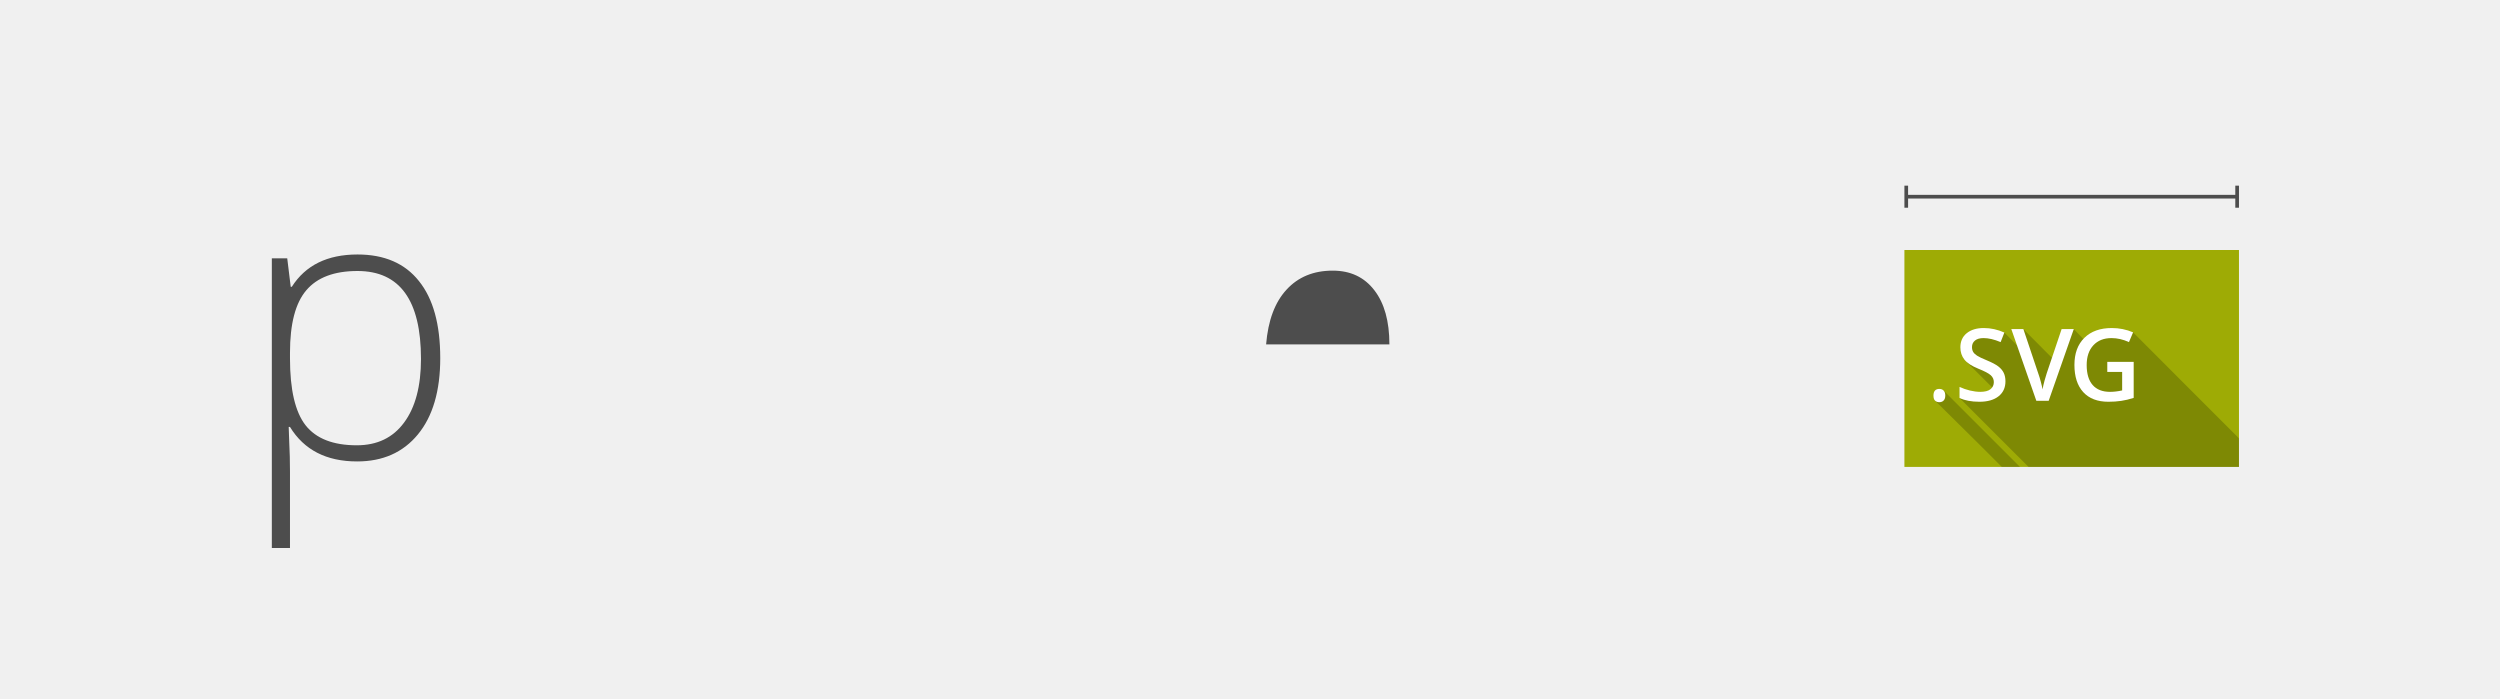
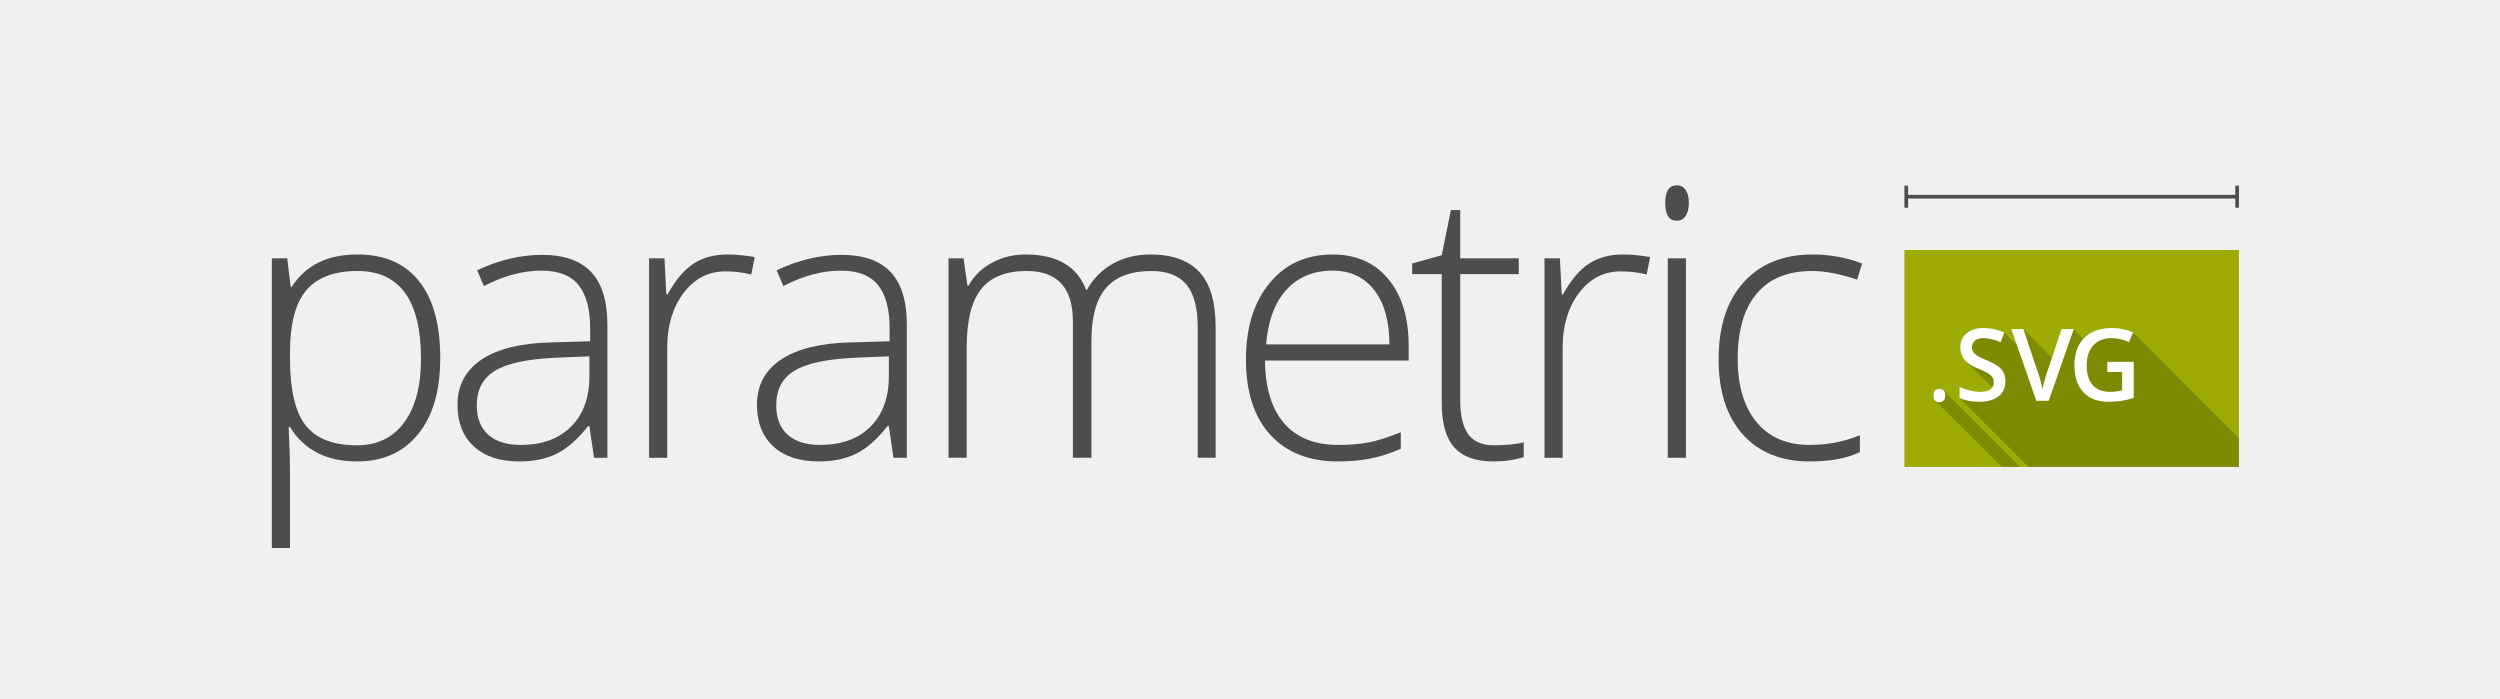
<svg xmlns="http://www.w3.org/2000/svg" xmlns:ns1="https://parametric-svg.github.io/v0.2" version="1.1" width="680" height="190">
  <defs>
    <clipPath id="svg-shadow-clip">
      <rect height="59" x="518" y="68" ns1:width="91 + xStretch" width="91" />
    </clipPath>
  </defs>
-   <path id="parametric" fill="#4d4d4d" d="m 97.14,125.511 c -8.35,-10e-6 -14.439,-3.127 -18.265,-9.382 l -0.349,0 0.15,4.192 c 0.133,2.462 0.2,5.157 0.2,8.084 l 0,20.66 -4.94,0 0,-78.797 4.192,0 0.948,7.735 0.299,0 c 3.726,-5.855 9.681,-8.783 17.865,-8.783 7.319,6e-5 12.892,2.412 16.718,7.236 3.859,4.791 5.789,11.777 5.789,20.959 -6e-5,8.916 -2.029,15.836 -6.088,20.76 -4.026,4.891 -9.532,7.336 -16.518,7.336 m -0.1,-4.391 c 5.556,0 9.847,-2.063 12.875,-6.188 3.061,-4.125 4.591,-9.897 4.591,-17.316 -5e-5,-15.936 -5.756,-23.904 -17.266,-23.904 -6.321,5e-5 -10.962,1.747 -13.923,5.24 -2.961,3.46 -4.441,9.116 -4.441,16.967 l 0,1.597 c -1.4e-5,8.484 1.414,14.538 4.242,18.165 2.861,3.626 7.502,5.439 13.923,5.439 m 161.569,124.513 -1.248,-8.583 -0.399,0 c -2.728,3.493 -5.539,5.972 -8.434,7.436 -2.861,1.431 -6.255,2.146 -10.18,2.146 -5.323,-10e-6 -9.465,-1.364 -12.426,-4.092 -2.961,-2.728 -4.441,-6.504 -4.441,-11.328 -1e-5,-5.29 2.196,-9.398 6.587,-12.326 4.425,-2.928 10.812,-4.475 19.163,-4.641 l 10.33,-0.299 0,-3.593 c -4e-5,-5.157 -1.048,-9.049 -3.144,-11.677 -2.096,-2.628 -5.473,-3.942 -10.13,-3.942 -5.024,5e-5 -10.23,1.397 -15.62,4.192 l -1.846,-4.292 c 5.955,-2.795 11.844,-4.192 17.666,-4.192 5.955,5e-5 10.396,1.547 13.324,4.641 2.961,3.094 4.441,7.918 4.441,14.472 l 0,36.08 -3.643,0 m -19.961,-3.493 c 5.789,1e-5 10.347,-1.647 13.673,-4.94 3.36,-3.327 5.04,-7.935 5.04,-13.823 l 0,-5.34 -9.482,0.399 c -7.619,0.366 -13.058,1.564 -16.318,3.593 -3.227,1.996 -4.841,5.123 -4.841,9.382 -1e-5,3.393 1.031,6.038 3.094,7.935 2.096,1.863 5.04,2.795 8.833,2.795 m 197.904,69.22 c 2.296,6e-5 4.757,0.233 7.386,0.699 l -0.948,4.741 c -2.262,-0.566 -4.608,-0.848 -7.036,-0.848 -4.624,5e-5 -8.417,1.963 -11.378,5.889 -2.961,3.926 -4.441,8.883 -4.441,14.871 l 0,29.942 -4.94,0 0,-54.245 4.192,0 0.499,9.781 0.349,0 c 2.229,-3.992 4.608,-6.787 7.136,-8.384 2.528,-1.63 5.589,-2.445 9.182,-2.445 m 243.021,124.513 -1.248,-8.583 -0.399,0 c -2.728,3.493 -5.539,5.972 -8.434,7.436 -2.861,1.431 -6.255,2.146 -10.18,2.146 -5.323,-10e-6 -9.465,-1.364 -12.426,-4.092 -2.961,-2.728 -4.441,-6.504 -4.441,-11.328 -1e-5,-5.29 2.196,-9.398 6.587,-12.326 4.425,-2.928 10.812,-4.475 19.163,-4.641 l 10.33,-0.299 0,-3.593 c -4e-5,-5.157 -1.048,-9.049 -3.144,-11.677 -2.096,-2.628 -5.473,-3.942 -10.13,-3.942 -5.024,5e-5 -10.23,1.397 -15.62,4.192 l -1.846,-4.292 c 5.955,-2.795 11.844,-4.192 17.666,-4.192 5.955,5e-5 10.396,1.547 13.324,4.641 2.961,3.094 4.441,7.918 4.441,14.472 l 0,36.08 -3.643,0 m -19.961,-3.493 c 5.789,1e-5 10.347,-1.647 13.673,-4.94 3.36,-3.327 5.04,-7.935 5.04,-13.823 l 0,-5.34 -9.482,0.399 c -7.619,0.366 -13.058,1.564 -16.318,3.593 -3.227,1.996 -4.841,5.123 -4.841,9.382 -1e-5,3.393 1.031,6.038 3.094,7.935 2.096,1.863 5.04,2.795 8.833,2.795 m 325.765,124.513 0,-35.581 c -8e-5,-5.29 -1.031,-9.149 -3.094,-11.578 -2.063,-2.429 -5.223,-3.643 -9.482,-3.643 -5.556,5e-5 -9.665,1.53 -12.326,4.591 -2.662,3.061 -3.992,7.868 -3.992,14.422 l 0,31.788 -5.04,0 0,-37.078 c -4e-5,-9.149 -4.192,-13.723 -12.576,-13.723 -5.689,5e-5 -9.831,1.663 -12.426,4.99 -2.595,3.294 -3.892,8.583 -3.892,15.869 l 0,29.942 -4.94,0 0,-54.245 4.092,0 1.048,7.436 0.299,0 c 1.497,-2.695 3.626,-4.774 6.388,-6.238 2.761,-1.497 5.805,-2.246 9.132,-2.246 8.55,6e-5 14.039,3.21 16.468,9.631 l 0.2,0 c 1.763,-3.094 4.125,-5.473 7.086,-7.136 2.994,-1.663 6.388,-2.495 10.18,-2.495 5.922,6e-5 10.363,1.58 13.324,4.741 2.961,3.161 4.441,8.184 4.441,15.071 l 0,35.481 -4.891,0 m 363.946,125.511 c -7.885,-10e-6 -14.039,-2.429 -18.464,-7.286 -4.391,-4.857 -6.587,-11.661 -6.587,-20.41 -10e-6,-8.65 2.129,-15.57 6.388,-20.76 4.258,-5.223 9.997,-7.835 17.217,-7.835 6.388,6e-5 11.428,2.229 15.121,6.687 3.693,4.458 5.539,10.513 5.539,18.165 l 0,3.992 -39.074,0 c 0.067,7.452 1.796,13.141 5.19,17.067 3.427,3.926 8.317,5.889 14.672,5.889 3.094,1e-5 5.805,-0.216 8.134,-0.649 2.362,-0.432 5.34,-1.364 8.933,-2.795 l 0,4.491 c -3.061,1.331 -5.889,2.229 -8.484,2.695 -2.595,0.499 -5.456,0.749 -8.583,0.749 M 362.498,73.612 c -5.223,5e-5 -9.415,1.73 -12.576,5.19 -3.161,3.427 -5.007,8.384 -5.539,14.871 l 33.535,0 c -4e-5,-6.288 -1.364,-11.195 -4.092,-14.721 -2.728,-3.56 -6.504,-5.34 -11.328,-5.34 m 406.268,121.12 c 3.127,0 5.855,-0.266 8.184,-0.798 l 0,3.992 c -2.395,0.798 -5.157,1.198 -8.284,1.198 -4.791,-10e-6 -8.334,-1.281 -10.629,-3.843 -2.262,-2.562 -3.393,-6.587 -3.393,-12.077 l 0,-35.032 -8.034,0 0,-2.894 8.034,-2.246 2.495,-12.276 2.545,0 0,13.125 15.919,0 0,4.292 -15.919,0 0,34.333 c -2e-5,4.159 0.732,7.236 2.196,9.232 1.464,1.996 3.759,2.994 6.887,2.994 m 441.455,69.22 c 2.296,6e-5 4.757,0.233 7.386,0.699 l -0.948,4.741 c -2.262,-0.566 -4.608,-0.848 -7.036,-0.848 -4.624,5e-5 -8.417,1.963 -11.378,5.889 -2.961,3.926 -4.441,8.883 -4.441,14.871 l 0,29.942 -4.94,0 0,-54.245 4.192,0 0.499,9.781 0.349,0 c 2.229,-3.992 4.608,-6.787 7.136,-8.384 2.528,-1.63 5.589,-2.445 9.182,-2.445 m 458.576,124.513 -4.94,0 0,-54.245 4.94,0 0,54.245 m -5.639,-69.315 c -1e-5,-3.194 1.048,-4.791 3.144,-4.791 1.031,7e-5 1.83,0.416 2.395,1.248 0.599,0.832 0.898,2.013 0.898,3.543 -2e-5,1.497 -0.299,2.678 -0.898,3.543 -0.566,0.865 -1.364,1.298 -2.395,1.297 -2.096,6e-5 -3.144,-1.613 -3.144,-4.841 m 492.266,125.511 c -7.752,-10e-6 -13.823,-2.445 -18.215,-7.336 -4.391,-4.891 -6.587,-11.711 -6.587,-20.46 -1e-5,-8.983 2.279,-15.969 6.837,-20.959 4.558,-5.024 10.796,-7.535 18.714,-7.535 4.691,6e-5 9.182,0.815 13.474,2.445 l -1.347,4.391 c -4.691,-1.564 -8.766,-2.345 -12.226,-2.345 -6.654,5e-5 -11.694,2.063 -15.121,6.188 -3.427,4.092 -5.14,9.997 -5.14,17.716 -10e-6,7.319 1.713,13.058 5.14,17.217 3.427,4.125 8.217,6.188 14.372,6.188 4.924,1e-5 9.498,-0.882 13.723,-2.645 l 0,4.591 c -3.46,1.697 -8.001,2.545 -13.624,2.545" />
+   <g id="parametric" fill="#4d4d4d">
+     <path d="m 97.14,125.511 c -8.35,-10e-6 -14.439,-3.127 -18.265,-9.382 l -0.349,0 0.15,4.192 c 0.133,2.462 0.2,5.157 0.2,8.084 l 0,20.66 -4.94,0 0,-78.797 4.192,0 0.948,7.735 0.299,0 c 3.726,-5.855 9.681,-8.783 17.865,-8.783 7.319,6e-5 12.892,2.412 16.718,7.236 3.859,4.791 5.789,11.777 5.789,20.959 -6e-5,8.916 -2.029,15.836 -6.088,20.76 -4.026,4.891 -9.532,7.336 -16.518,7.336 m -0.1,-4.391 c 5.556,0 9.847,-2.063 12.875,-6.188 3.061,-4.125 4.591,-9.897 4.591,-17.316 -5e-5,-15.936 -5.756,-23.904 -17.266,-23.904 -6.321,5e-5 -10.962,1.747 -13.923,5.24 -2.961,3.46 -4.441,9.116 -4.441,16.967 l 0,1.597 c -1.4e-5,8.484 1.414,14.538 4.242,18.165 2.861,3.626 7.502,5.439 13.923,5.439" />
+     <path d="m 161.569,124.513 -1.248,-8.583 -0.399,0 c -2.728,3.493 -5.539,5.972 -8.434,7.436 -2.861,1.431 -6.255,2.146 -10.18,2.146 -5.323,-10e-6 -9.465,-1.364 -12.426,-4.092 -2.961,-2.728 -4.441,-6.504 -4.441,-11.328 -1e-5,-5.29 2.196,-9.398 6.587,-12.326 4.425,-2.928 10.812,-4.475 19.163,-4.641 l 10.33,-0.299 0,-3.593 c -4e-5,-5.157 -1.048,-9.049 -3.144,-11.677 -2.096,-2.628 -5.473,-3.942 -10.13,-3.942 -5.024,5e-5 -10.23,1.397 -15.62,4.192 l -1.846,-4.292 c 5.955,-2.795 11.844,-4.192 17.666,-4.192 5.955,5e-5 10.396,1.547 13.324,4.641 2.961,3.094 4.441,7.918 4.441,14.472 l 0,36.08 -3.643,0 m -19.961,-3.493 c 5.789,1e-5 10.347,-1.647 13.673,-4.94 3.36,-3.327 5.04,-7.935 5.04,-13.823 l 0,-5.34 -9.482,0.399 c -7.619,0.366 -13.058,1.564 -16.318,3.593 -3.227,1.996 -4.841,5.123 -4.841,9.382 -1e-5,3.393 1.031,6.038 3.094,7.935 2.096,1.863 5.04,2.795 8.833,2.795" />
+     <path d="m 197.904,69.22 c 2.296,6e-5 4.757,0.233 7.386,0.699 l -0.948,4.741 c -2.262,-0.566 -4.608,-0.848 -7.036,-0.848 -4.624,5e-5 -8.417,1.963 -11.378,5.889 -2.961,3.926 -4.441,8.883 -4.441,14.871 l 0,29.942 -4.94,0 0,-54.245 4.192,0 0.499,9.781 0.349,0 c 2.229,-3.992 4.608,-6.787 7.136,-8.384 2.528,-1.63 5.589,-2.445 9.182,-2.445" />
+     <path d="m 243.021,124.513 -1.248,-8.583 -0.399,0 c -2.728,3.493 -5.539,5.972 -8.434,7.436 -2.861,1.431 -6.255,2.146 -10.18,2.146 -5.323,-10e-6 -9.465,-1.364 -12.426,-4.092 -2.961,-2.728 -4.441,-6.504 -4.441,-11.328 -1e-5,-5.29 2.196,-9.398 6.587,-12.326 4.425,-2.928 10.812,-4.475 19.163,-4.641 l 10.33,-0.299 0,-3.593 c -4e-5,-5.157 -1.048,-9.049 -3.144,-11.677 -2.096,-2.628 -5.473,-3.942 -10.13,-3.942 -5.024,5e-5 -10.23,1.397 -15.62,4.192 l -1.846,-4.292 c 5.955,-2.795 11.844,-4.192 17.666,-4.192 5.955,5e-5 10.396,1.547 13.324,4.641 2.961,3.094 4.441,7.918 4.441,14.472 l 0,36.08 -3.643,0 m -19.961,-3.493 c 5.789,1e-5 10.347,-1.647 13.673,-4.94 3.36,-3.327 5.04,-7.935 5.04,-13.823 l 0,-5.34 -9.482,0.399 c -7.619,0.366 -13.058,1.564 -16.318,3.593 -3.227,1.996 -4.841,5.123 -4.841,9.382 -1e-5,3.393 1.031,6.038 3.094,7.935 2.096,1.863 5.04,2.795 8.833,2.795" />
+     <path d="m 325.765,124.513 0,-35.581 c -8e-5,-5.29 -1.031,-9.149 -3.094,-11.578 -2.063,-2.429 -5.223,-3.643 -9.482,-3.643 -5.556,5e-5 -9.665,1.53 -12.326,4.591 -2.662,3.061 -3.992,7.868 -3.992,14.422 l 0,31.788 -5.04,0 0,-37.078 c -4e-5,-9.149 -4.192,-13.723 -12.576,-13.723 -5.689,5e-5 -9.831,1.663 -12.426,4.99 -2.595,3.294 -3.892,8.583 -3.892,15.869 l 0,29.942 -4.94,0 0,-54.245 4.092,0 1.048,7.436 0.299,0 c 1.497,-2.695 3.626,-4.774 6.388,-6.238 2.761,-1.497 5.805,-2.246 9.132,-2.246 8.55,6e-5 14.039,3.21 16.468,9.631 l 0.2,0 c 1.763,-3.094 4.125,-5.473 7.086,-7.136 2.994,-1.663 6.388,-2.495 10.18,-2.495 5.922,6e-5 10.363,1.58 13.324,4.741 2.961,3.161 4.441,8.184 4.441,15.071 l 0,35.481 -4.891,0" />
+     <path d="m 363.946,125.511 c -7.885,-10e-6 -14.039,-2.429 -18.464,-7.286 -4.391,-4.857 -6.587,-11.661 -6.587,-20.41 -10e-6,-8.65 2.129,-15.57 6.388,-20.76 4.258,-5.223 9.997,-7.835 17.217,-7.835 6.388,6e-5 11.428,2.229 15.121,6.687 3.693,4.458 5.539,10.513 5.539,18.165 l 0,3.992 -39.074,0 c 0.067,7.452 1.796,13.141 5.19,17.067 3.427,3.926 8.317,5.889 14.672,5.889 3.094,1e-5 5.805,-0.216 8.134,-0.649 2.362,-0.432 5.34,-1.364 8.933,-2.795 l 0,4.491 c -3.061,1.331 -5.889,2.229 -8.484,2.695 -2.595,0.499 -5.456,0.749 -8.583,0.749 M 362.498,73.612 c -5.223,5e-5 -9.415,1.73 -12.576,5.19 -3.161,3.427 -5.007,8.384 -5.539,14.871 l 33.535,0 c -4e-5,-6.288 -1.364,-11.195 -4.092,-14.721 -2.728,-3.56 -6.504,-5.34 -11.328,-5.34" />
+     <path d="m 406.268,121.12 c 3.127,0 5.855,-0.266 8.184,-0.798 l 0,3.992 c -2.395,0.798 -5.157,1.198 -8.284,1.198 -4.791,-10e-6 -8.334,-1.281 -10.629,-3.843 -2.262,-2.562 -3.393,-6.587 -3.393,-12.077 l 0,-35.032 -8.034,0 0,-2.894 8.034,-2.246 2.495,-12.276 2.545,0 0,13.125 15.919,0 0,4.292 -15.919,0 0,34.333 c -2e-5,4.159 0.732,7.236 2.196,9.232 1.464,1.996 3.759,2.994 6.887,2.994" />
+     <path d="m 441.455,69.22 c 2.296,6e-5 4.757,0.233 7.386,0.699 l -0.948,4.741 c -2.262,-0.566 -4.608,-0.848 -7.036,-0.848 -4.624,5e-5 -8.417,1.963 -11.378,5.889 -2.961,3.926 -4.441,8.883 -4.441,14.871 l 0,29.942 -4.94,0 0,-54.245 4.192,0 0.499,9.781 0.349,0 c 2.229,-3.992 4.608,-6.787 7.136,-8.384 2.528,-1.63 5.589,-2.445 9.182,-2.445" />
+     <path d="m 458.576,124.513 -4.94,0 0,-54.245 4.94,0 0,54.245 m -5.639,-69.315 c -1e-5,-3.194 1.048,-4.791 3.144,-4.791 1.031,7e-5 1.83,0.416 2.395,1.248 0.599,0.832 0.898,2.013 0.898,3.543 -2e-5,1.497 -0.299,2.678 -0.898,3.543 -0.566,0.865 -1.364,1.298 -2.395,1.297 -2.096,6e-5 -3.144,-1.613 -3.144,-4.841" />
+     <path d="m 492.266,125.511 c -7.752,-10e-6 -13.823,-2.445 -18.215,-7.336 -4.391,-4.891 -6.587,-11.711 -6.587,-20.46 -1e-5,-8.983 2.279,-15.969 6.837,-20.959 4.558,-5.024 10.796,-7.535 18.714,-7.535 4.691,6e-5 9.182,0.815 13.474,2.445 l -1.347,4.391 c -4.691,-1.564 -8.766,-2.345 -12.226,-2.345 -6.654,5e-5 -11.694,2.063 -15.121,6.188 -3.427,4.092 -5.14,9.997 -5.14,17.716 -10e-6,7.319 1.713,13.058 5.14,17.217 3.427,4.125 8.217,6.188 14.372,6.188 4.924,1e-5 9.498,-0.882 13.723,-2.645 l 0,4.591 c -3.46,1.697 -8.001,2.545 -13.624,2.545" />
+   </g>
  <rect id="rectangle" height="59" x="518" y="68" fill="#9eab05" ns1:width="91 + xStretch" width="91" />
  <path id="dimension" fill="none" stroke="#4d4d4d" stroke-linecap="square" ns1:d="'m 518.5,51                        l 0,5                        m 0,-2.5                        l ' + (90 + xStretch) + ',0                        m 0,-2.5                        l 0,5'                      " d=" m 518.5,51                        l 0,5                        m 0,-2.5                        l 90,0                        m 0,-2.5                        l 0,5                      " />
  <g id="svg-shadow" clip-path="url(#svg-shadow-clip)">
    <g id="shadow" fill-opacity=".2">
      <path d="m 535.133,92.039 -0.158,6.451 6.891,6.887 -0.342,2.008 -8.529,0.861 46.416,46.398 64.98,0 -64.197,-64.238 -13.518,1.789 -2.611,-2.682 -5.941,7.824 -7.773,-7.824 -1.744,4.404 -3.422,-3.457 z" />
      <path d="m 528.678,106.252 -2.336,2.732 c 14.948,14.699 30.612,30.494 45.697,45.66 l 5.029,0 c -16.721,-16.717 -34.174,-34.175 -48.391,-48.393 z" />
    </g>
    <g id="svg" fill="#fff">
      <path d="m 525.902,107.597 c 0,-0.596 0.133,-1.045 0.4,-1.348 0.276,-0.311 0.667,-0.467 1.174,-0.467 0.516,10e-6 0.916,0.156 1.201,0.467 0.294,0.302 0.44,0.752 0.44,1.348 -1e-5,0.578 -0.147,1.023 -0.44,1.334 -0.294,0.311 -0.694,0.467 -1.201,0.467 -0.454,0 -0.832,-0.138 -1.134,-0.414 -0.294,-0.285 -0.44,-0.747 -0.44,-1.388" style="line-height:125%;-inkscape-font-specification:'Open Sans';text-align:end" font-size="21.661" />
      <path d="m 545.482,103.714 c -10e-6,1.734 -0.627,3.095 -1.881,4.083 -1.254,0.987 -2.984,1.481 -5.19,1.481 -2.206,0 -4.012,-0.342 -5.417,-1.027 l 0,-3.015 c 0.889,0.418 1.832,0.747 2.829,0.987 1.005,0.24 1.939,0.36 2.802,0.36 1.263,0 2.193,-0.24 2.789,-0.72 0.605,-0.48 0.907,-1.125 0.907,-1.935 -2e-5,-0.729 -0.276,-1.348 -0.827,-1.855 -0.551,-0.507 -1.69,-1.107 -3.416,-1.801 -1.779,-0.72 -3.033,-1.543 -3.763,-2.468 -0.729,-0.925 -1.094,-2.037 -1.094,-3.336 -10e-6,-1.628 0.578,-2.909 1.734,-3.843 1.156,-0.934 2.708,-1.401 4.656,-1.401 1.868,2e-5 3.727,0.409 5.577,1.227 l -1.014,2.602 c -1.734,-0.729 -3.282,-1.094 -4.643,-1.094 -1.032,1e-5 -1.815,0.227 -2.348,0.68 -0.534,0.445 -0.801,1.036 -0.801,1.775 -10e-6,0.507 0.107,0.943 0.32,1.308 0.213,0.356 0.565,0.694 1.054,1.014 0.489,0.32 1.37,0.743 2.642,1.268 1.432,0.596 2.482,1.152 3.149,1.668 0.667,0.516 1.156,1.099 1.468,1.748 0.311,0.649 0.467,1.414 0.467,2.295" />
      <path d="m 560.764,89.505 3.309,0 -6.831,19.506 -3.362,0 -6.805,-19.506 3.282,0 4.069,12.128 c 0.213,0.578 0.44,1.325 0.68,2.241 0.24,0.907 0.396,1.583 0.467,2.028 0.116,-0.676 0.294,-1.459 0.534,-2.348 0.24,-0.889 0.436,-1.548 0.587,-1.975 l 4.069,-12.075" />
      <path d="m 573.184,98.431 7.178,0 0,9.793 c -1.174,0.382 -2.304,0.654 -3.389,0.814 -1.076,0.16 -2.242,0.24 -3.496,0.24 -2.953,0 -5.23,-0.872 -6.831,-2.615 -1.601,-1.752 -2.402,-4.221 -2.402,-7.405 -1e-5,-3.14 0.903,-5.595 2.708,-7.365 1.806,-1.779 4.292,-2.668 7.458,-2.668 2.037,2e-5 3.967,0.391 5.791,1.174 l -1.121,2.655 c -1.583,-0.729 -3.167,-1.094 -4.75,-1.094 -2.081,1e-5 -3.727,0.654 -4.937,1.961 -1.21,1.308 -1.815,3.095 -1.815,5.364 0,2.384 0.543,4.198 1.628,5.444 1.094,1.236 2.664,1.855 4.71,1.855 1.032,0 2.135,-0.129 3.309,-0.387 l 0,-5.03 -4.043,0 0,-2.735" />
    </g>
  </g>
</svg>
